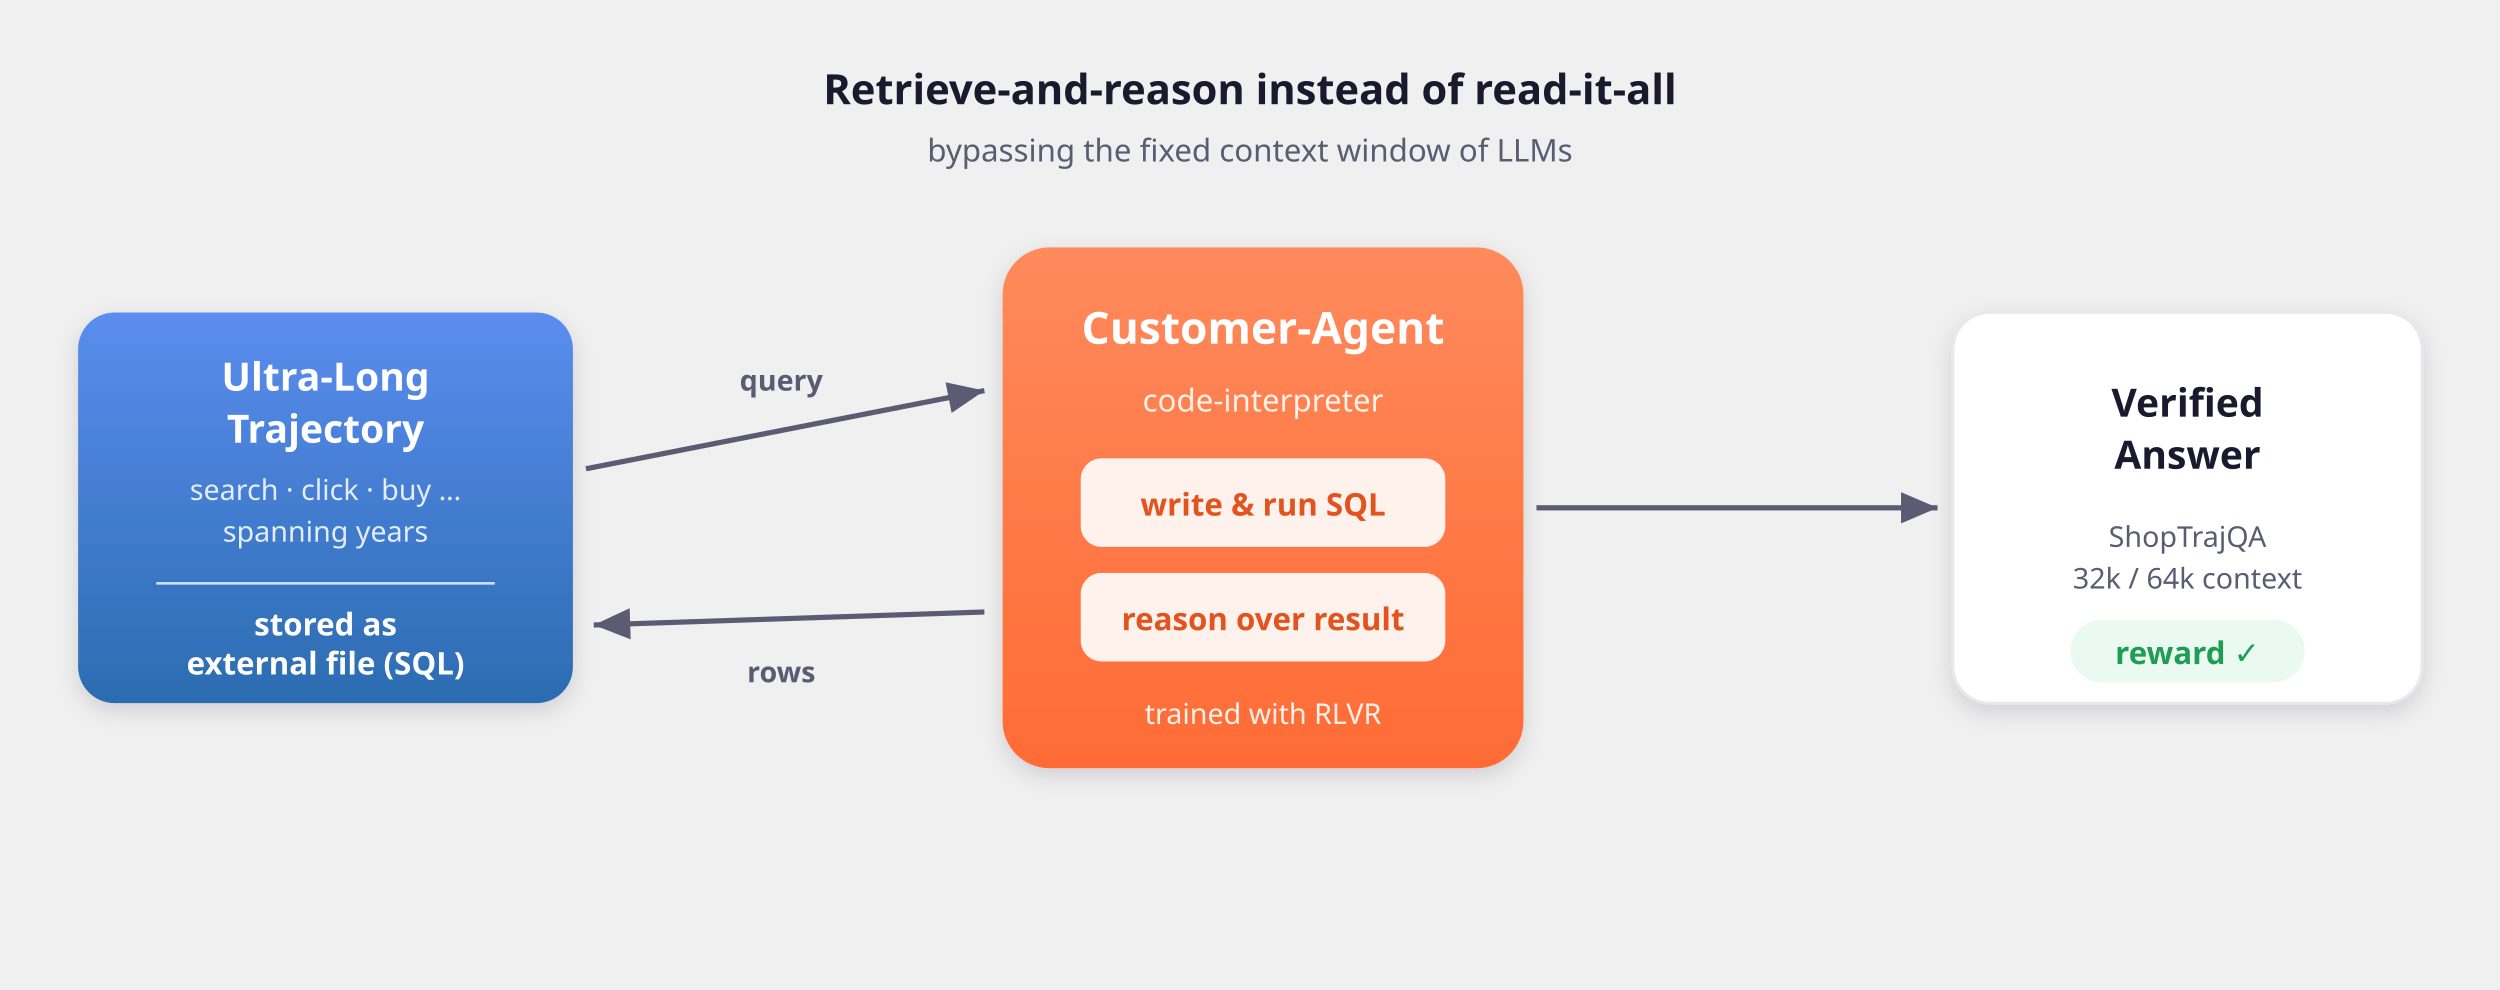
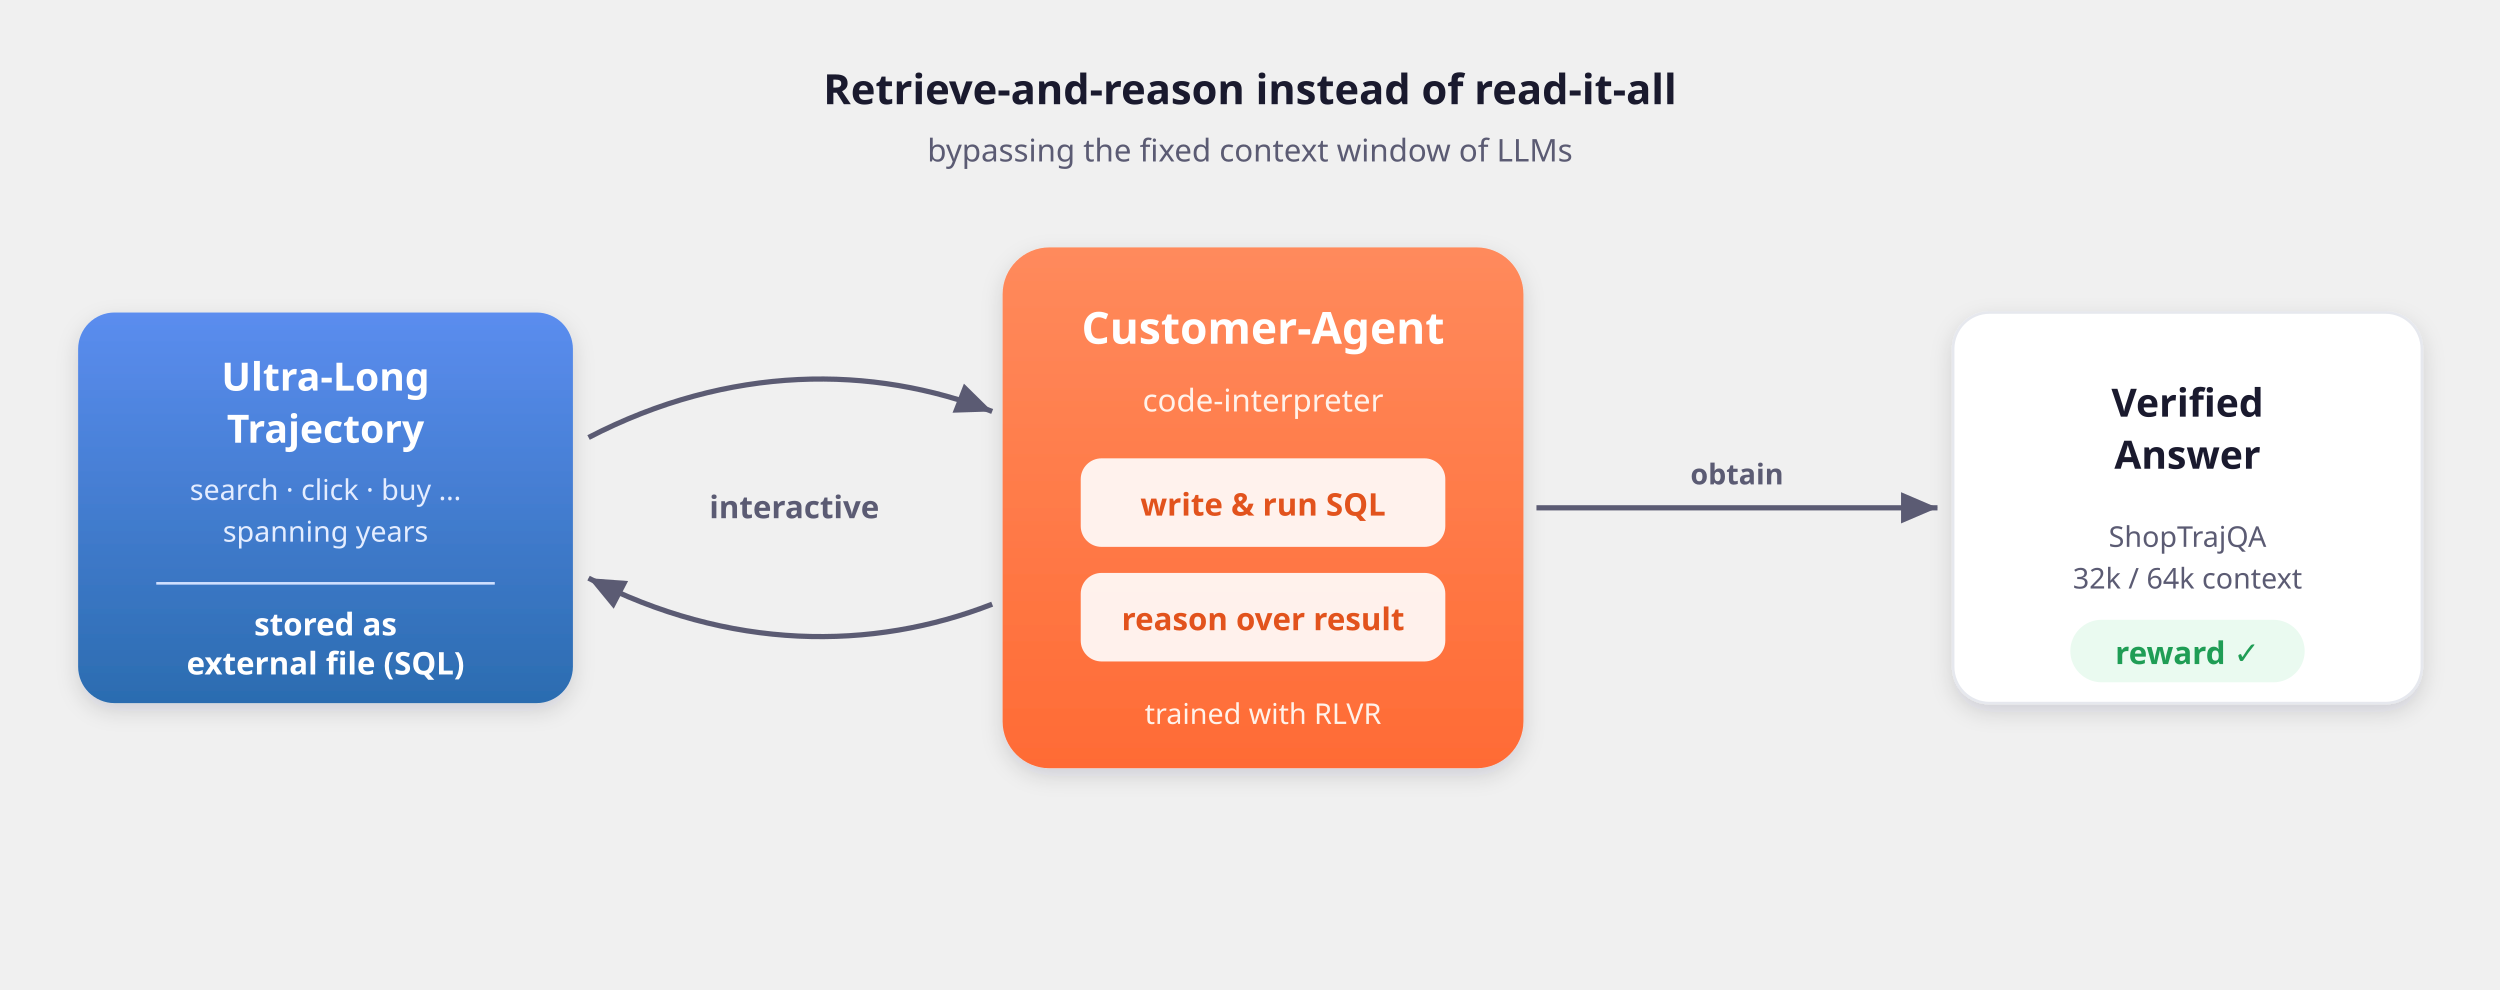
<svg xmlns="http://www.w3.org/2000/svg" viewBox="0 0 960 380" font-family="'Noto Sans', 'Segoe UI', sans-serif">
  <defs>
    <linearGradient id="gAgent" x1="0" y1="0" x2="0" y2="1">
      <stop offset="0" stop-color="#ff8a5c" />
      <stop offset="1" stop-color="#ff6b35" />
    </linearGradient>
    <linearGradient id="gFile" x1="0" y1="0" x2="0" y2="1">
      <stop offset="0" stop-color="#5b8def" />
      <stop offset="1" stop-color="#2b6cb0" />
    </linearGradient>
    <marker id="arw" markerWidth="10" markerHeight="10" refX="7" refY="3" orient="auto" markerUnits="strokeWidth">
      <path d="M0,0 L7,3 L0,6 Z" fill="#5b5b73" />
    </marker>
    <filter id="sh" x="-20%" y="-20%" width="140%" height="140%">
      <feDropShadow dx="0" dy="3" stdDeviation="4" flood-color="#1a1a2e" flood-opacity="0.14" />
    </filter>
  </defs>
  <g filter="url(#sh)">
    <rect x="30" y="120" width="190" height="150" rx="14" fill="url(#gFile)" />
  </g>
  <text x="125" y="150" text-anchor="middle" fill="#fff" font-size="15" font-weight="700">Ultra-Long</text>
  <text x="125" y="170" text-anchor="middle" fill="#fff" font-size="15" font-weight="700">Trajectory</text>
  <text x="125" y="192" text-anchor="middle" fill="#e4edff" font-size="11">search · click · buy …</text>
  <text x="125" y="208" text-anchor="middle" fill="#e4edff" font-size="11">spanning years</text>
  <line x1="60" y1="224" x2="190" y2="224" stroke="#cfe0ff" stroke-width="1" />
  <text x="125" y="244" text-anchor="middle" fill="#fff" font-size="12" font-weight="600">stored as</text>
  <text x="125" y="259" text-anchor="middle" fill="#fff" font-size="12" font-weight="600">external file (SQL)</text>
  <g filter="url(#sh)">
    <rect x="385" y="95" width="200" height="200" rx="18" fill="url(#gAgent)" />
  </g>
  <text x="485" y="132" text-anchor="middle" fill="#fff" font-size="17" font-weight="700">Customer-Agent</text>
  <text x="485" y="158" text-anchor="middle" fill="#fff2ea" font-size="12">code-interpreter</text>
  <rect x="415" y="176" width="140" height="34" rx="8" fill="#ffffff" opacity="0.9" />
  <text x="485" y="198" text-anchor="middle" fill="#e2531d" font-size="12" font-weight="600">write &amp; run SQL</text>
  <rect x="415" y="220" width="140" height="34" rx="8" fill="#ffffff" opacity="0.9" />
  <text x="485" y="242" text-anchor="middle" fill="#e2531d" font-size="12" font-weight="600">reason over result</text>
  <text x="485" y="278" text-anchor="middle" fill="#fff2ea" font-size="11">trained with RLVR</text>
-   <path d="M225,180 L378,150" fill="none" stroke="#5b5b73" stroke-width="2" marker-end="url(#arw)" />
-   <text x="300" y="150" text-anchor="middle" fill="#5b5b73" font-size="11" font-weight="600">query</text>
-   <path d="M378,235 L228,240" fill="none" stroke="#5b5b73" stroke-width="2" marker-end="url(#arw)" />
-   <text x="300" y="262" text-anchor="middle" fill="#5b5b73" font-size="11" font-weight="600">rows</text>
+   <path d="M226,168 C280,140 335,140 381,158" fill="none" stroke="#5b5b73" stroke-width="2" marker-end="url(#arw)" />
+   <path d="M381,232 C335,250 280,250 226,222" fill="none" stroke="#5b5b73" stroke-width="2" marker-end="url(#arw)" />
+   <text x="305" y="199" text-anchor="middle" fill="#5b5b73" font-size="12" font-weight="600">interactive</text>
  <g filter="url(#sh)">
    <rect x="750" y="120" width="180" height="150" rx="14" fill="#fff" stroke="#e6e8ee" />
  </g>
  <text x="840" y="160" text-anchor="middle" fill="#1a1a2e" font-size="15" font-weight="700">Verified</text>
  <text x="840" y="180" text-anchor="middle" fill="#1a1a2e" font-size="15" font-weight="700">Answer</text>
  <text x="840" y="210" text-anchor="middle" fill="#5b5b73" font-size="11">ShopTrajQA</text>
  <text x="840" y="226" text-anchor="middle" fill="#5b5b73" font-size="11">32k / 64k context</text>
  <rect x="795" y="238" width="90" height="24" rx="12" fill="#eafaf0" />
  <text x="840" y="255" text-anchor="middle" fill="#1f9d55" font-size="12" font-weight="700">reward ✓</text>
  <path d="M590,195 L744,195" fill="none" stroke="#5b5b73" stroke-width="2" marker-end="url(#arw)" />
+   <text x="667" y="186" text-anchor="middle" fill="#5b5b73" font-size="11" font-weight="600">obtain</text>
  <text x="480" y="40" text-anchor="middle" fill="#1a1a2e" font-size="16" font-weight="700">Retrieve-and-reason instead of read-it-all</text>
  <text x="480" y="62" text-anchor="middle" fill="#5b5b73" font-size="12">bypassing the fixed context window of LLMs</text>
</svg>
